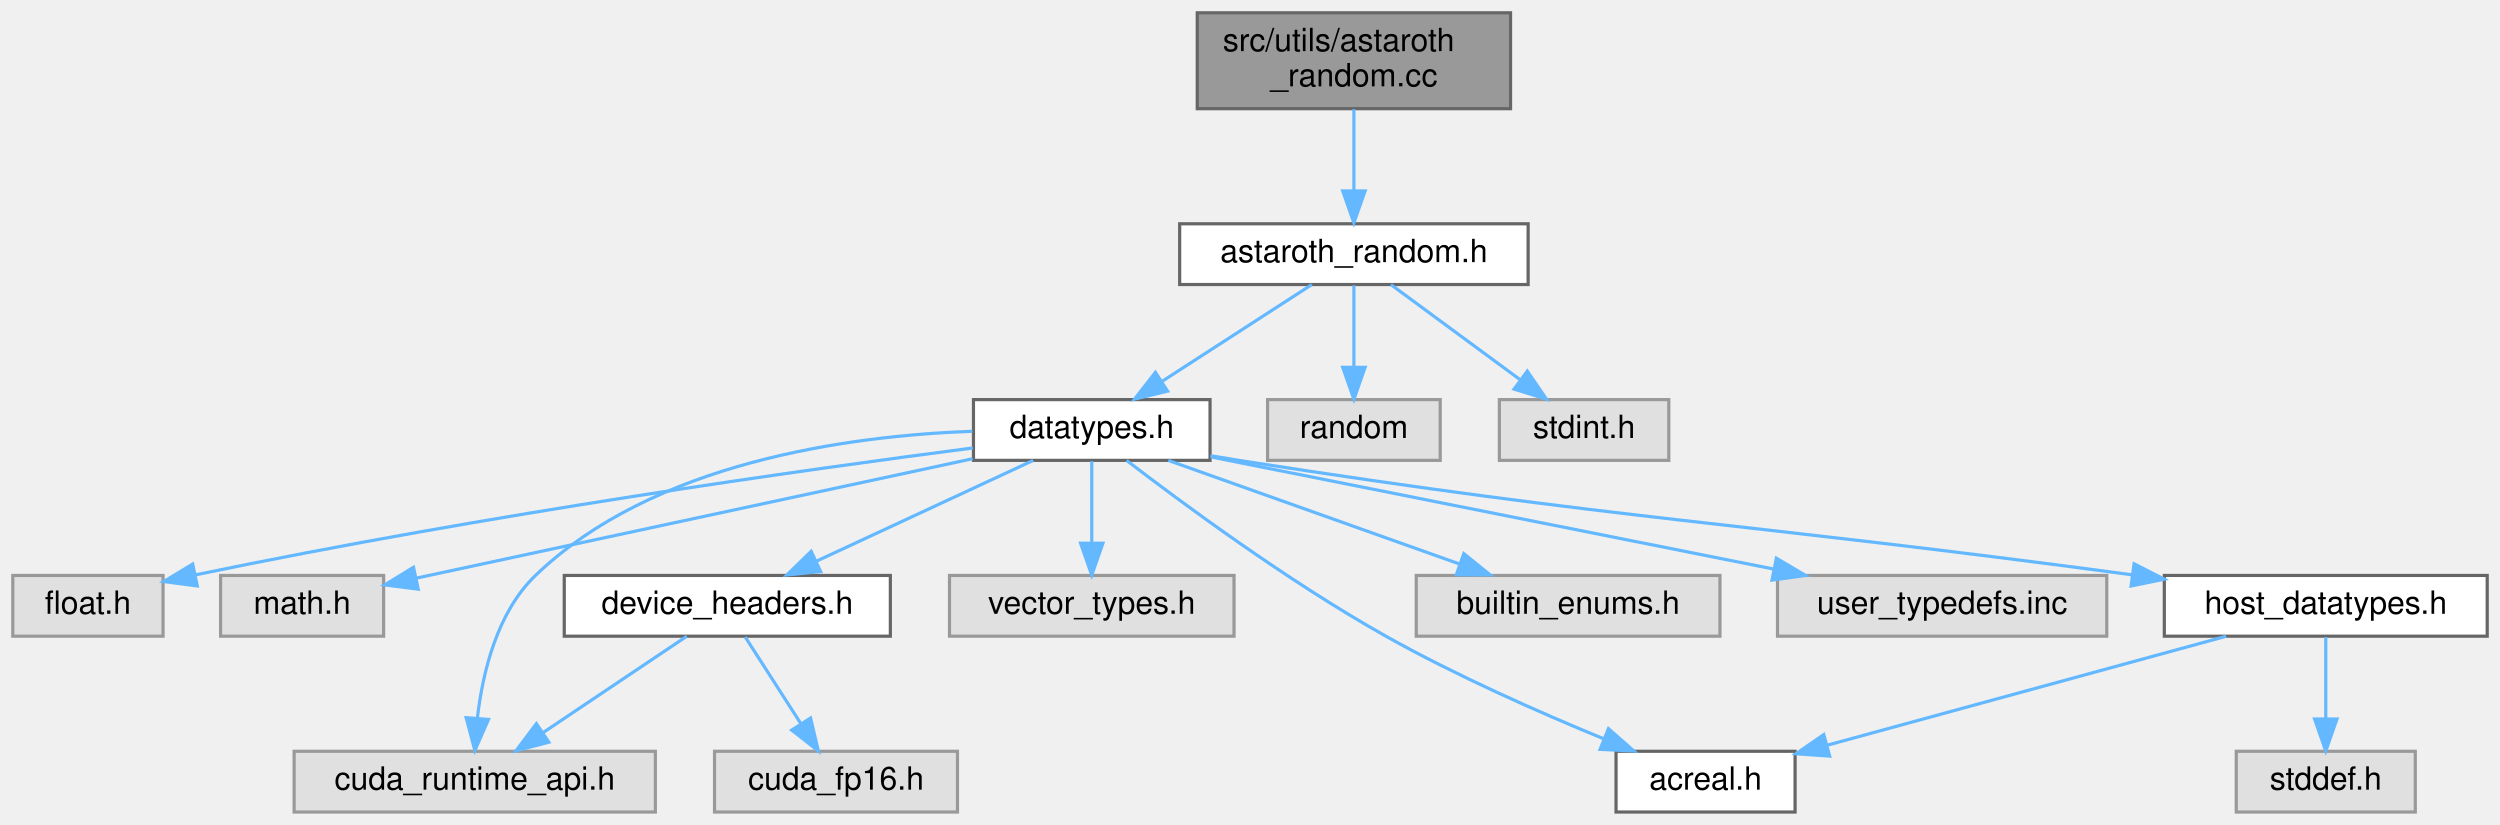
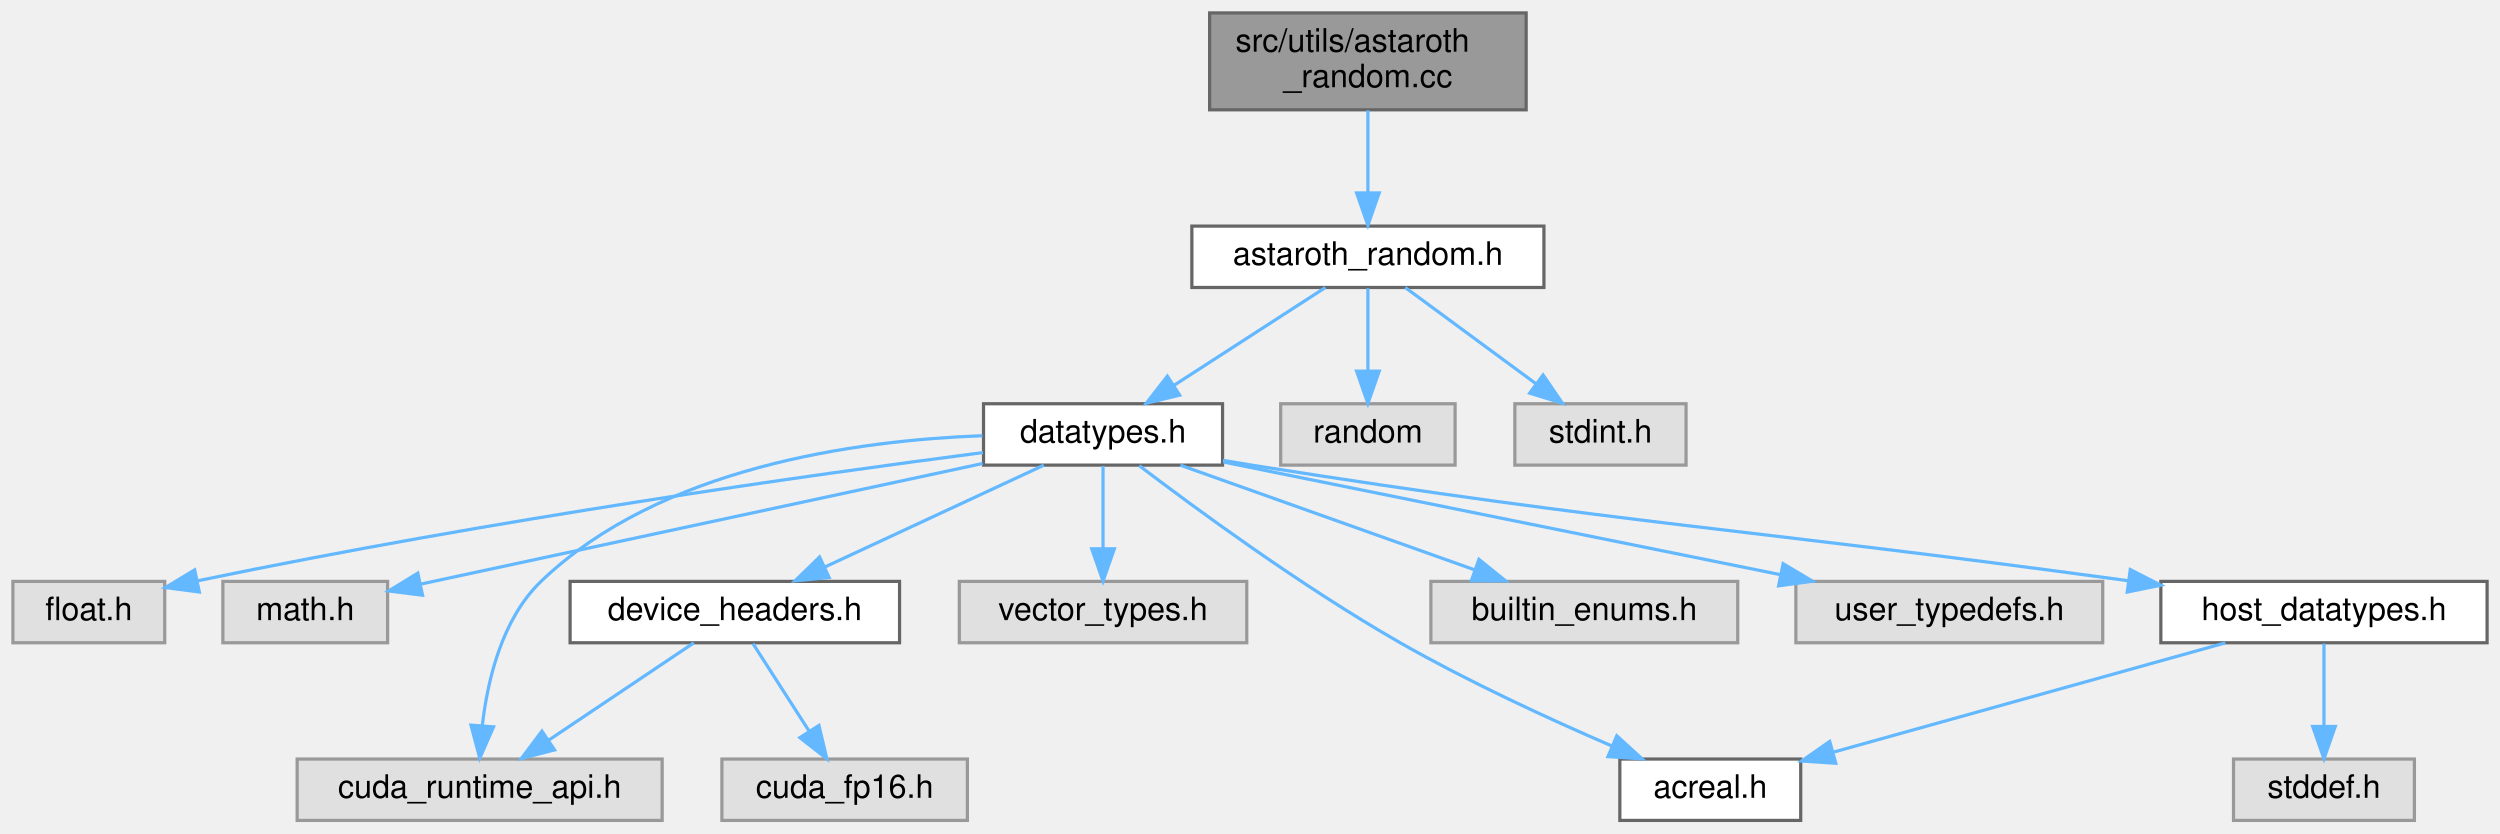
- <svg xmlns="http://www.w3.org/2000/svg" xmlns:xlink="http://www.w3.org/1999/xlink" width="782pt" height="258pt" viewBox="0.00 0.00 782.00 258.00">
+ <svg xmlns="http://www.w3.org/2000/svg" xmlns:xlink="http://www.w3.org/1999/xlink" width="774pt" height="258pt" viewBox="0.00 0.00 774.00 258.00">
  <g id="graph0" class="graph" transform="scale(1 1) rotate(0) translate(4 254)">
    <g id="Node000001" class="node">
      <g id="a_Node000001">
        <a xlink:title=" ">
          <polygon fill="#999999" stroke="#666666" points="468.5,-250 370.5,-250 370.5,-220 468.5,-220 468.5,-250" />
          <text text-anchor="start" x="378.5" y="-238" font-family="Helvetica,sans-Serif" font-size="10.00">src/utils/astaroth</text>
          <text text-anchor="middle" x="419.5" y="-227" font-family="Helvetica,sans-Serif" font-size="10.00">_random.cc</text>
        </a>
      </g>
    </g>
    <g id="Node000002" class="node">
      <g id="a_Node000002">
        <a xlink:href="astaroth__random_8h.html" target="_top" xlink:title=" ">
          <polygon fill="white" stroke="#666666" points="474,-184 365,-184 365,-165 474,-165 474,-184" />
          <text text-anchor="middle" x="419.5" y="-172" font-family="Helvetica,sans-Serif" font-size="10.00">astaroth_random.h</text>
        </a>
      </g>
    </g>
    <g id="edge1_Node000001_Node000002" class="edge">
      <g id="a_edge1_Node000001_Node000002">
        <a xlink:title=" ">
          <path fill="none" stroke="#63b8ff" d="M419.5,-219.84C419.5,-212.21 419.5,-202.7 419.5,-194.45" />
          <polygon fill="#63b8ff" stroke="#63b8ff" points="423,-194.27 419.5,-184.27 416,-194.27 423,-194.27" />
        </a>
      </g>
    </g>
    <g id="Node000003" class="node">
      <g id="a_Node000003">
        <a xlink:href="datatypes_8h.html" target="_top" xlink:title=" ">
          <polygon fill="white" stroke="#666666" points="374.5,-129 300.5,-129 300.5,-110 374.5,-110 374.5,-129" />
          <text text-anchor="middle" x="337.5" y="-117" font-family="Helvetica,sans-Serif" font-size="10.00">datatypes.h</text>
        </a>
      </g>
    </g>
    <g id="edge2_Node000002_Node000003" class="edge">
      <g id="a_edge2_Node000002_Node000003">
        <a xlink:title=" ">
          <path fill="none" stroke="#63b8ff" d="M406.33,-164.98C393.73,-156.84 374.5,-144.41 359.56,-134.76" />
          <polygon fill="#63b8ff" stroke="#63b8ff" points="361.21,-131.66 350.91,-129.17 357.41,-137.54 361.21,-131.66" />
        </a>
      </g>
    </g>
    <g id="Node000015" class="node">
      <g id="a_Node000015">
        <a xlink:title=" ">
          <polygon fill="#e0e0e0" stroke="#999999" points="446.5,-129 392.5,-129 392.5,-110 446.5,-110 446.5,-129" />
          <text text-anchor="middle" x="419.5" y="-117" font-family="Helvetica,sans-Serif" font-size="10.00">random</text>
        </a>
      </g>
    </g>
    <g id="edge16_Node000002_Node000015" class="edge">
      <g id="a_edge16_Node000002_Node000015">
        <a xlink:title=" ">
          <path fill="none" stroke="#63b8ff" d="M419.5,-164.75C419.5,-157.8 419.5,-147.85 419.5,-139.13" />
          <polygon fill="#63b8ff" stroke="#63b8ff" points="423,-139.09 419.5,-129.09 416,-139.09 423,-139.09" />
        </a>
      </g>
    </g>
    <g id="Node000016" class="node">
      <g id="a_Node000016">
        <a xlink:title=" ">
          <polygon fill="#e0e0e0" stroke="#999999" points="518,-129 465,-129 465,-110 518,-110 518,-129" />
          <text text-anchor="middle" x="491.5" y="-117" font-family="Helvetica,sans-Serif" font-size="10.00">stdint.h</text>
        </a>
      </g>
    </g>
    <g id="edge17_Node000002_Node000016" class="edge">
      <g id="a_edge17_Node000002_Node000016">
        <a xlink:title=" ">
          <path fill="none" stroke="#63b8ff" d="M431.07,-164.98C441.92,-157 458.38,-144.88 471.38,-135.31" />
          <polygon fill="#63b8ff" stroke="#63b8ff" points="473.74,-137.92 479.72,-129.17 469.59,-132.28 473.74,-137.92" />
        </a>
      </g>
    </g>
    <g id="Node000004" class="node">
      <g id="a_Node000004">
        <a xlink:title=" ">
          <polygon fill="#e0e0e0" stroke="#999999" points="47,-74 0,-74 0,-55 47,-55 47,-74" />
          <text text-anchor="middle" x="23.5" y="-62" font-family="Helvetica,sans-Serif" font-size="10.00">float.h</text>
        </a>
      </g>
    </g>
    <g id="edge3_Node000003_Node000004" class="edge">
      <g id="a_edge3_Node000003_Node000004">
        <a xlink:title=" ">
          <path fill="none" stroke="#63b8ff" d="M300.32,-113.88C248.02,-107.1 149.57,-93.36 57,-74.15" />
          <polygon fill="#63b8ff" stroke="#63b8ff" points="57.71,-70.72 47.2,-72.09 56.27,-77.57 57.71,-70.72" />
        </a>
      </g>
    </g>
    <g id="Node000005" class="node">
      <g id="a_Node000005">
        <a xlink:title=" ">
          <polygon fill="#e0e0e0" stroke="#999999" points="116,-74 65,-74 65,-55 116,-55 116,-74" />
          <text text-anchor="middle" x="90.5" y="-62" font-family="Helvetica,sans-Serif" font-size="10.00">math.h</text>
        </a>
      </g>
    </g>
    <g id="edge4_Node000003_Node000005" class="edge">
      <g id="a_edge4_Node000003_Node000005">
        <a xlink:title=" ">
          <path fill="none" stroke="#63b8ff" d="M300.25,-110.51C253.14,-100.4 172.59,-83.11 126.22,-73.16" />
          <polygon fill="#63b8ff" stroke="#63b8ff" points="126.82,-69.71 116.31,-71.04 125.35,-76.56 126.82,-69.71" />
        </a>
      </g>
    </g>
    <g id="Node000006" class="node">
      <g id="a_Node000006">
        <a xlink:href="device__headers_8h.html" target="_top" xlink:title=" ">
          <polygon fill="white" stroke="#666666" points="274.5,-74 172.5,-74 172.5,-55 274.5,-55 274.5,-74" />
          <text text-anchor="middle" x="223.5" y="-62" font-family="Helvetica,sans-Serif" font-size="10.00">device_headers.h</text>
        </a>
      </g>
    </g>
    <g id="edge5_Node000003_Node000006" class="edge">
      <g id="a_edge5_Node000003_Node000006">
        <a xlink:title=" ">
          <path fill="none" stroke="#63b8ff" d="M319.18,-109.98C300.84,-101.46 272.39,-88.23 251.27,-78.41" />
          <polygon fill="#63b8ff" stroke="#63b8ff" points="252.69,-75.21 242.15,-74.17 249.74,-81.56 252.69,-75.21" />
        </a>
      </g>
    </g>
    <g id="Node000007" class="node">
      <g id="a_Node000007">
        <a xlink:title=" ">
          <polygon fill="#e0e0e0" stroke="#999999" points="201,-19 88,-19 88,0 201,0 201,-19" />
          <text text-anchor="middle" x="144.5" y="-7" font-family="Helvetica,sans-Serif" font-size="10.00">cuda_runtime_api.h</text>
        </a>
      </g>
    </g>
    <g id="edge9_Node000003_Node000007" class="edge">
      <g id="a_edge9_Node000003_Node000007">
        <a xlink:title=" ">
          <path fill="none" stroke="#63b8ff" d="M300.17,-119.1C261.05,-117.67 200.27,-109.31 163.5,-74 151.45,-62.43 146.96,-43.56 145.32,-29.39" />
          <polygon fill="#63b8ff" stroke="#63b8ff" points="148.8,-28.96 144.54,-19.26 141.82,-29.5 148.8,-28.96" />
        </a>
      </g>
    </g>
    <g id="Node000009" class="node">
      <g id="a_Node000009">
        <a xlink:title=" ">
          <polygon fill="#e0e0e0" stroke="#999999" points="382,-74 293,-74 293,-55 382,-55 382,-74" />
          <text text-anchor="middle" x="337.5" y="-62" font-family="Helvetica,sans-Serif" font-size="10.00">vector_types.h</text>
        </a>
      </g>
    </g>
    <g id="edge8_Node000003_Node000009" class="edge">
      <g id="a_edge8_Node000003_Node000009">
        <a xlink:title=" ">
          <path fill="none" stroke="#63b8ff" d="M337.5,-109.75C337.5,-102.8 337.5,-92.85 337.5,-84.13" />
          <polygon fill="#63b8ff" stroke="#63b8ff" points="341,-84.09 337.5,-74.09 334,-84.09 341,-84.09" />
        </a>
      </g>
    </g>
    <g id="Node000010" class="node">
      <g id="a_Node000010">
        <a xlink:href="acreal_8h.html" target="_top" xlink:title=" ">
-           <polygon fill="white" stroke="#666666" points="557.5,-19 501.5,-19 501.5,0 557.5,0 557.5,-19" />
-           <text text-anchor="middle" x="529.5" y="-7" font-family="Helvetica,sans-Serif" font-size="10.00">acreal.h</text>
+           <polygon fill="white" stroke="#666666" points="553.5,-19 497.5,-19 497.5,0 553.5,0 553.5,-19" />
+           <text text-anchor="middle" x="525.5" y="-7" font-family="Helvetica,sans-Serif" font-size="10.00">acreal.h</text>
        </a>
      </g>
    </g>
    <g id="edge10_Node000003_Node000010" class="edge">
      <g id="a_edge10_Node000003_Node000010">
        <a xlink:title=" ">
-           <path fill="none" stroke="#63b8ff" d="M348.4,-109.98C365.19,-97.09 398.7,-72.29 429.5,-55 451.57,-42.61 477.75,-31.07 497.78,-22.84" />
-           <polygon fill="#63b8ff" stroke="#63b8ff" points="499.12,-26.08 507.08,-19.08 496.5,-19.59 499.12,-26.08" />
+           <path fill="none" stroke="#63b8ff" d="M348.71,-109.83C365.64,-96.95 399,-72.43 429.5,-55 450.69,-42.89 475.74,-31.37 494.94,-23.08" />
+           <polygon fill="#63b8ff" stroke="#63b8ff" points="496.56,-26.19 504.39,-19.06 493.82,-19.75 496.56,-26.19" />
        </a>
      </g>
    </g>
    <g id="Node000011" class="node">
      <g id="a_Node000011">
        <a xlink:title=" ">
          <polygon fill="#e0e0e0" stroke="#999999" points="534,-74 439,-74 439,-55 534,-55 534,-74" />
          <text text-anchor="middle" x="486.5" y="-62" font-family="Helvetica,sans-Serif" font-size="10.00">builtin_enums.h</text>
        </a>
      </g>
    </g>
    <g id="edge11_Node000003_Node000011" class="edge">
      <g id="a_edge11_Node000003_Node000011">
        <a xlink:title=" ">
          <path fill="none" stroke="#63b8ff" d="M361.44,-109.98C386.06,-101.23 424.62,-87.51 452.42,-77.62" />
          <polygon fill="#63b8ff" stroke="#63b8ff" points="453.88,-80.82 462.12,-74.17 451.53,-74.22 453.88,-80.82" />
        </a>
      </g>
    </g>
    <g id="Node000012" class="node">
      <g id="a_Node000012">
        <a xlink:title=" ">
-           <polygon fill="#e0e0e0" stroke="#999999" points="655,-74 552,-74 552,-55 655,-55 655,-74" />
-           <text text-anchor="middle" x="603.5" y="-62" font-family="Helvetica,sans-Serif" font-size="10.00">user_typedefs.inc</text>
+           <polygon fill="#e0e0e0" stroke="#999999" points="647,-74 552,-74 552,-55 647,-55 647,-74" />
+           <text text-anchor="middle" x="599.5" y="-62" font-family="Helvetica,sans-Serif" font-size="10.00">user_typedefs.h</text>
        </a>
      </g>
    </g>
    <g id="edge12_Node000003_Node000012" class="edge">
      <g id="a_edge12_Node000003_Node000012">
        <a xlink:title=" ">
-           <path fill="none" stroke="#63b8ff" d="M374.77,-111.07C420.61,-101.94 498.74,-86.37 550.73,-76.01" />
-           <polygon fill="#63b8ff" stroke="#63b8ff" points="551.64,-79.4 560.77,-74.01 550.28,-72.54 551.64,-79.4" />
+           <path fill="none" stroke="#63b8ff" d="M374.76,-110.96C419.92,-101.83 496.31,-86.38 547.31,-76.06" />
+           <polygon fill="#63b8ff" stroke="#63b8ff" points="548.05,-79.48 557.16,-74.06 546.66,-72.62 548.05,-79.48" />
        </a>
      </g>
    </g>
    <g id="Node000013" class="node">
      <g id="a_Node000013">
        <a xlink:href="host__datatypes_8h.html" target="_top" xlink:title=" ">
-           <polygon fill="white" stroke="#666666" points="774,-74 673,-74 673,-55 774,-55 774,-74" />
-           <text text-anchor="middle" x="723.5" y="-62" font-family="Helvetica,sans-Serif" font-size="10.00">host_datatypes.h</text>
+           <polygon fill="white" stroke="#666666" points="766,-74 665,-74 665,-55 766,-55 766,-74" />
+           <text text-anchor="middle" x="715.5" y="-62" font-family="Helvetica,sans-Serif" font-size="10.00">host_datatypes.h</text>
        </a>
      </g>
    </g>
    <g id="edge13_Node000003_Node000013" class="edge">
      <g id="a_edge13_Node000003_Node000013">
        <a xlink:title=" ">
-           <path fill="none" stroke="#63b8ff" d="M374.63,-111.46C377.63,-110.94 380.61,-110.45 383.5,-110 504.74,-91.05 538.06,-90.97 663.02,-74.18" />
-           <polygon fill="#63b8ff" stroke="#63b8ff" points="663.54,-77.64 672.98,-72.83 662.6,-70.7 663.54,-77.64" />
+           <path fill="none" stroke="#63b8ff" d="M374.63,-111.47C377.63,-110.95 380.61,-110.46 383.5,-110 501.19,-91.38 533.57,-90.75 654.92,-74.2" />
+           <polygon fill="#63b8ff" stroke="#63b8ff" points="655.54,-77.65 664.98,-72.82 654.59,-70.71 655.54,-77.65" />
        </a>
      </g>
    </g>
    <g id="edge6_Node000006_Node000007" class="edge">
      <g id="a_edge6_Node000006_Node000007">
        <a xlink:title=" ">
          <path fill="none" stroke="#63b8ff" d="M210.81,-54.98C198.67,-46.84 180.14,-34.41 165.75,-24.76" />
          <polygon fill="#63b8ff" stroke="#63b8ff" points="167.68,-21.84 157.42,-19.17 163.78,-27.65 167.68,-21.84" />
        </a>
      </g>
    </g>
    <g id="Node000008" class="node">
      <g id="a_Node000008">
        <a xlink:title=" ">
          <polygon fill="#e0e0e0" stroke="#999999" points="295.5,-19 219.5,-19 219.5,0 295.5,0 295.5,-19" />
          <text text-anchor="middle" x="257.5" y="-7" font-family="Helvetica,sans-Serif" font-size="10.00">cuda_fp16.h</text>
        </a>
      </g>
    </g>
    <g id="edge7_Node000006_Node000008" class="edge">
      <g id="a_edge7_Node000006_Node000008">
        <a xlink:title=" ">
          <path fill="none" stroke="#63b8ff" d="M229.11,-54.75C233.82,-47.42 240.67,-36.73 246.47,-27.7" />
          <polygon fill="#63b8ff" stroke="#63b8ff" points="249.54,-29.4 251.99,-19.09 243.64,-25.62 249.54,-29.4" />
        </a>
      </g>
    </g>
    <g id="edge14_Node000013_Node000010" class="edge">
      <g id="a_edge14_Node000013_Node000010">
        <a xlink:title=" ">
-           <path fill="none" stroke="#63b8ff" d="M692.33,-54.98C658.36,-45.7 603.99,-30.85 567.53,-20.89" />
-           <polygon fill="#63b8ff" stroke="#63b8ff" points="568.32,-17.48 557.75,-18.22 566.48,-24.23 568.32,-17.48" />
+           <path fill="none" stroke="#63b8ff" d="M684.97,-54.98C652.03,-45.8 599.52,-31.15 563.82,-21.19" />
+           <polygon fill="#63b8ff" stroke="#63b8ff" points="564.35,-17.7 553.78,-18.39 562.47,-24.45 564.35,-17.7" />
        </a>
      </g>
    </g>
    <g id="Node000014" class="node">
      <g id="a_Node000014">
        <a xlink:title=" ">
-           <polygon fill="#e0e0e0" stroke="#999999" points="751.5,-19 695.5,-19 695.5,0 751.5,0 751.5,-19" />
-           <text text-anchor="middle" x="723.5" y="-7" font-family="Helvetica,sans-Serif" font-size="10.00">stddef.h</text>
+           <polygon fill="#e0e0e0" stroke="#999999" points="743.5,-19 687.5,-19 687.5,0 743.5,0 743.5,-19" />
+           <text text-anchor="middle" x="715.5" y="-7" font-family="Helvetica,sans-Serif" font-size="10.00">stddef.h</text>
        </a>
      </g>
    </g>
    <g id="edge15_Node000013_Node000014" class="edge">
      <g id="a_edge15_Node000013_Node000014">
        <a xlink:title=" ">
-           <path fill="none" stroke="#63b8ff" d="M723.5,-54.75C723.5,-47.8 723.5,-37.85 723.5,-29.13" />
-           <polygon fill="#63b8ff" stroke="#63b8ff" points="727,-29.09 723.5,-19.09 720,-29.09 727,-29.09" />
+           <path fill="none" stroke="#63b8ff" d="M715.5,-54.75C715.5,-47.8 715.5,-37.85 715.5,-29.13" />
+           <polygon fill="#63b8ff" stroke="#63b8ff" points="719,-29.09 715.5,-19.09 712,-29.09 719,-29.09" />
        </a>
      </g>
    </g>
  </g>
</svg>
